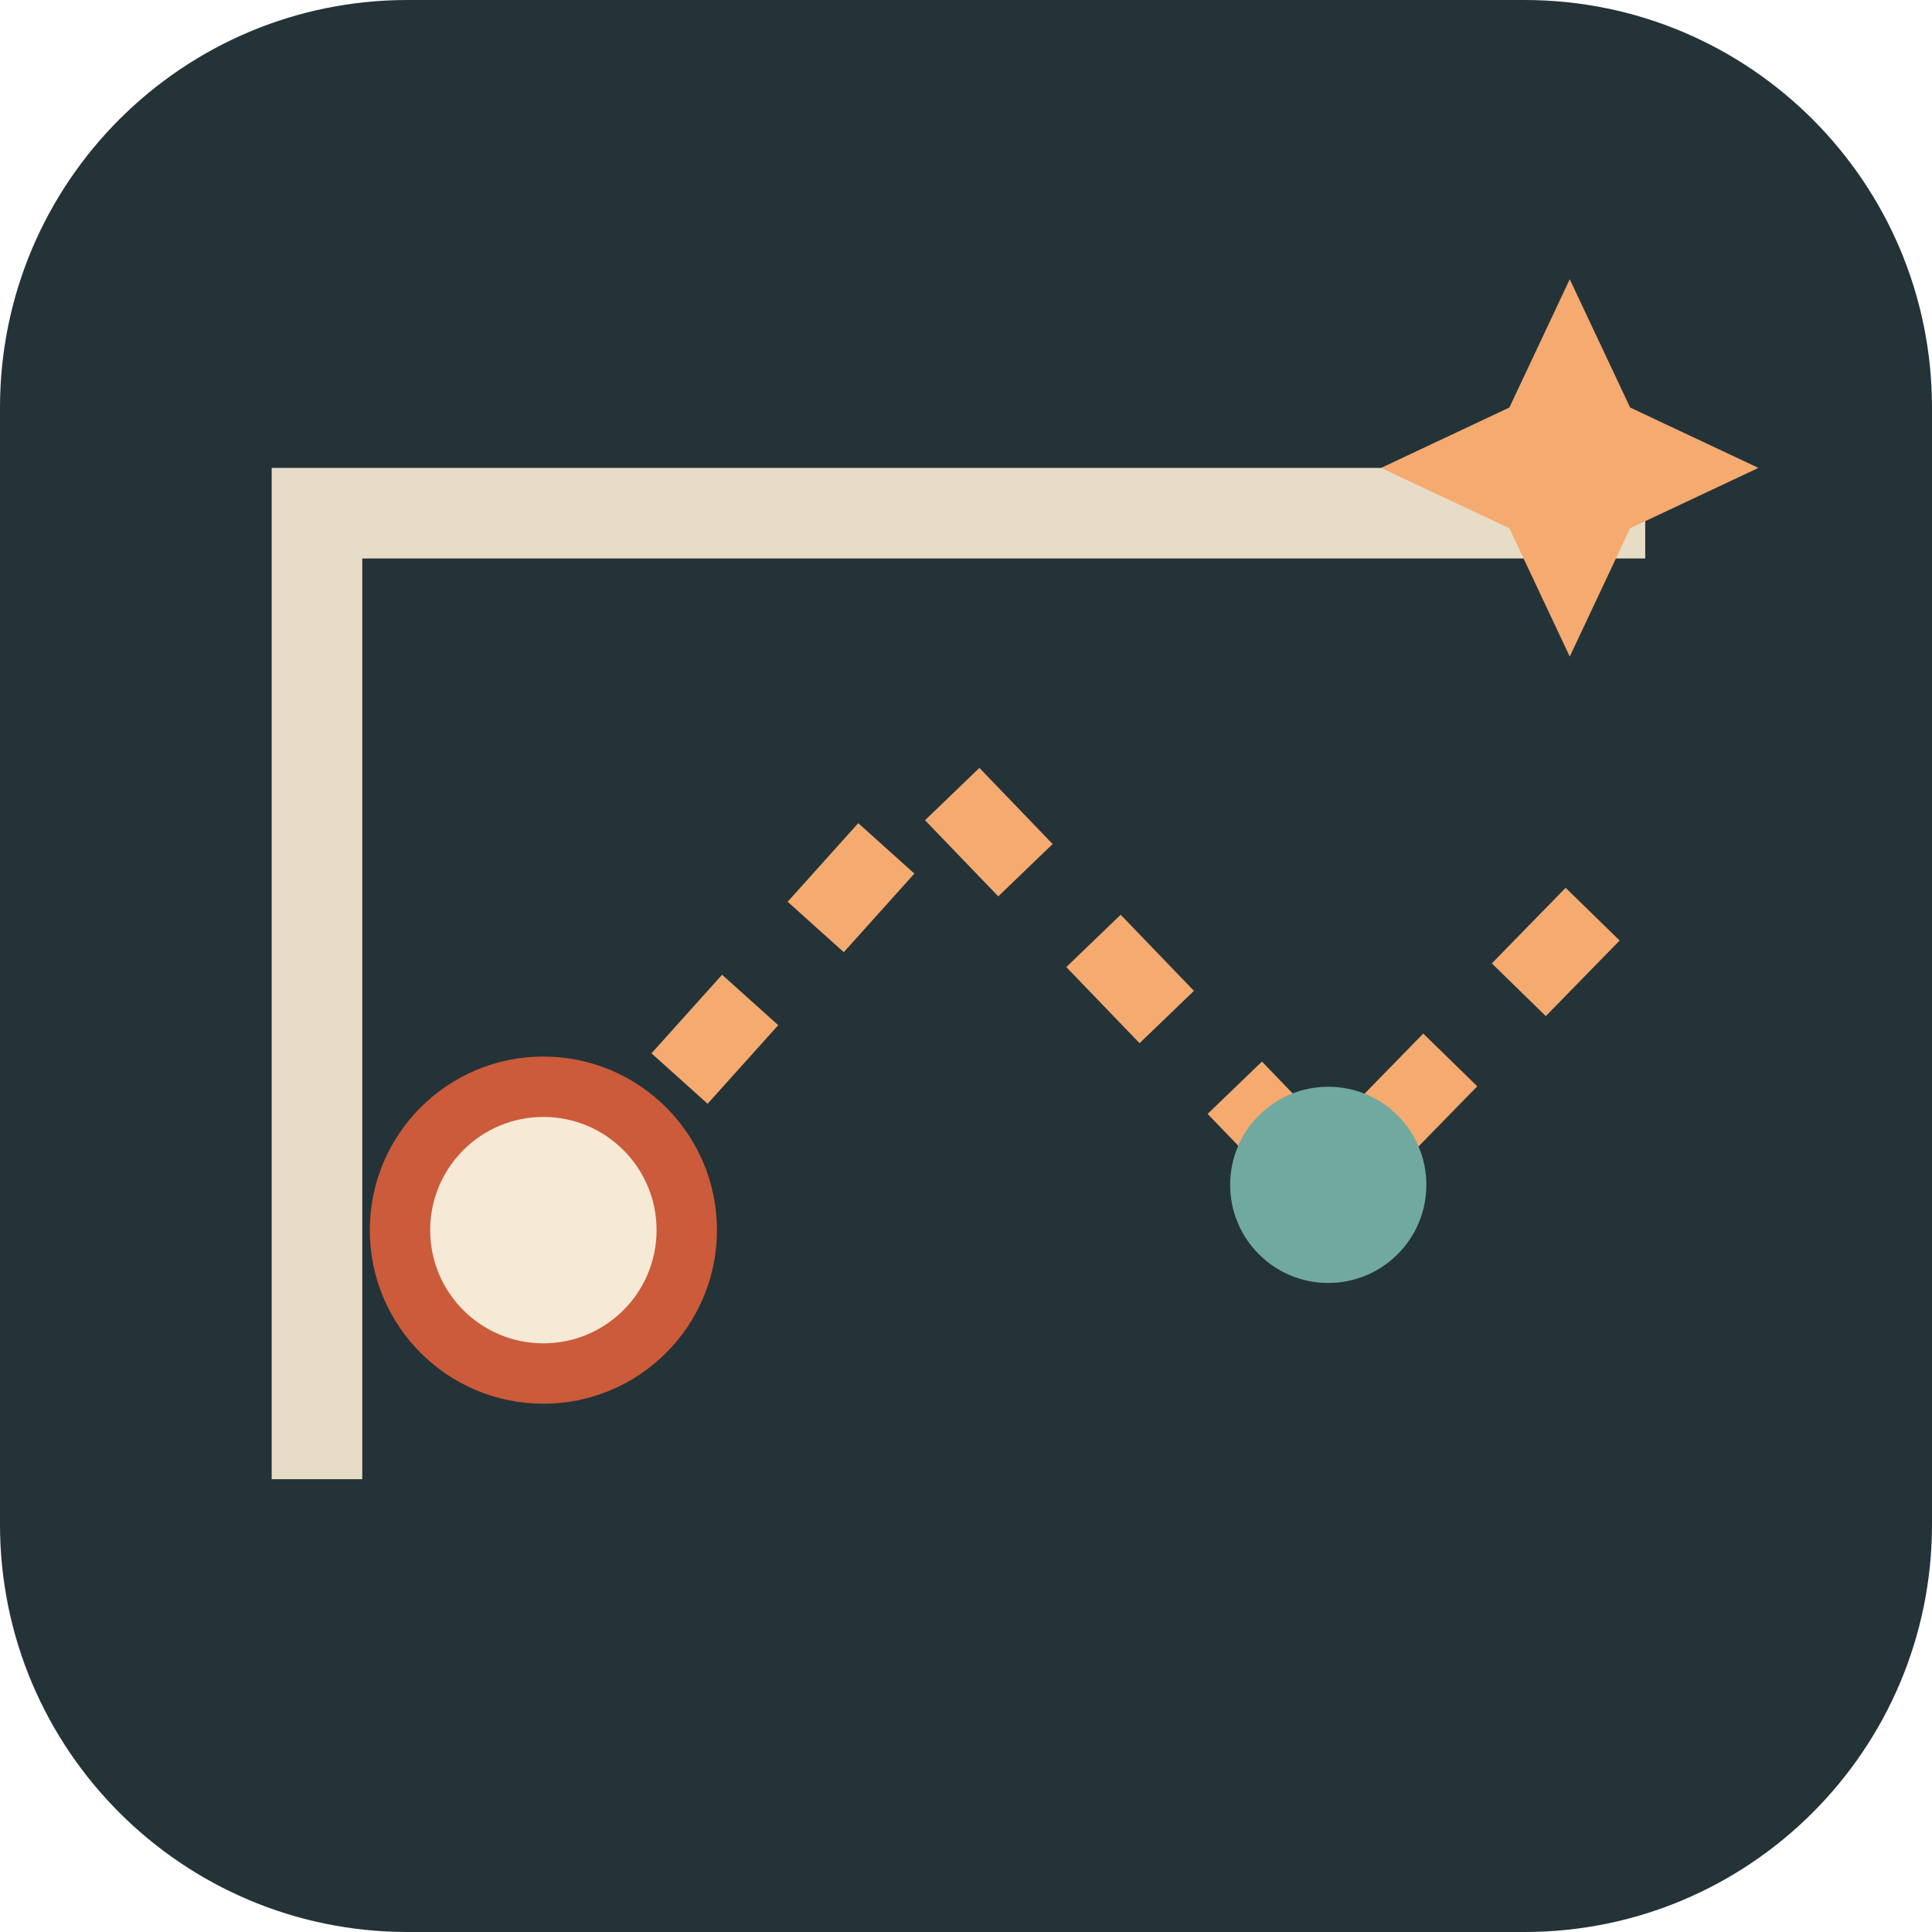
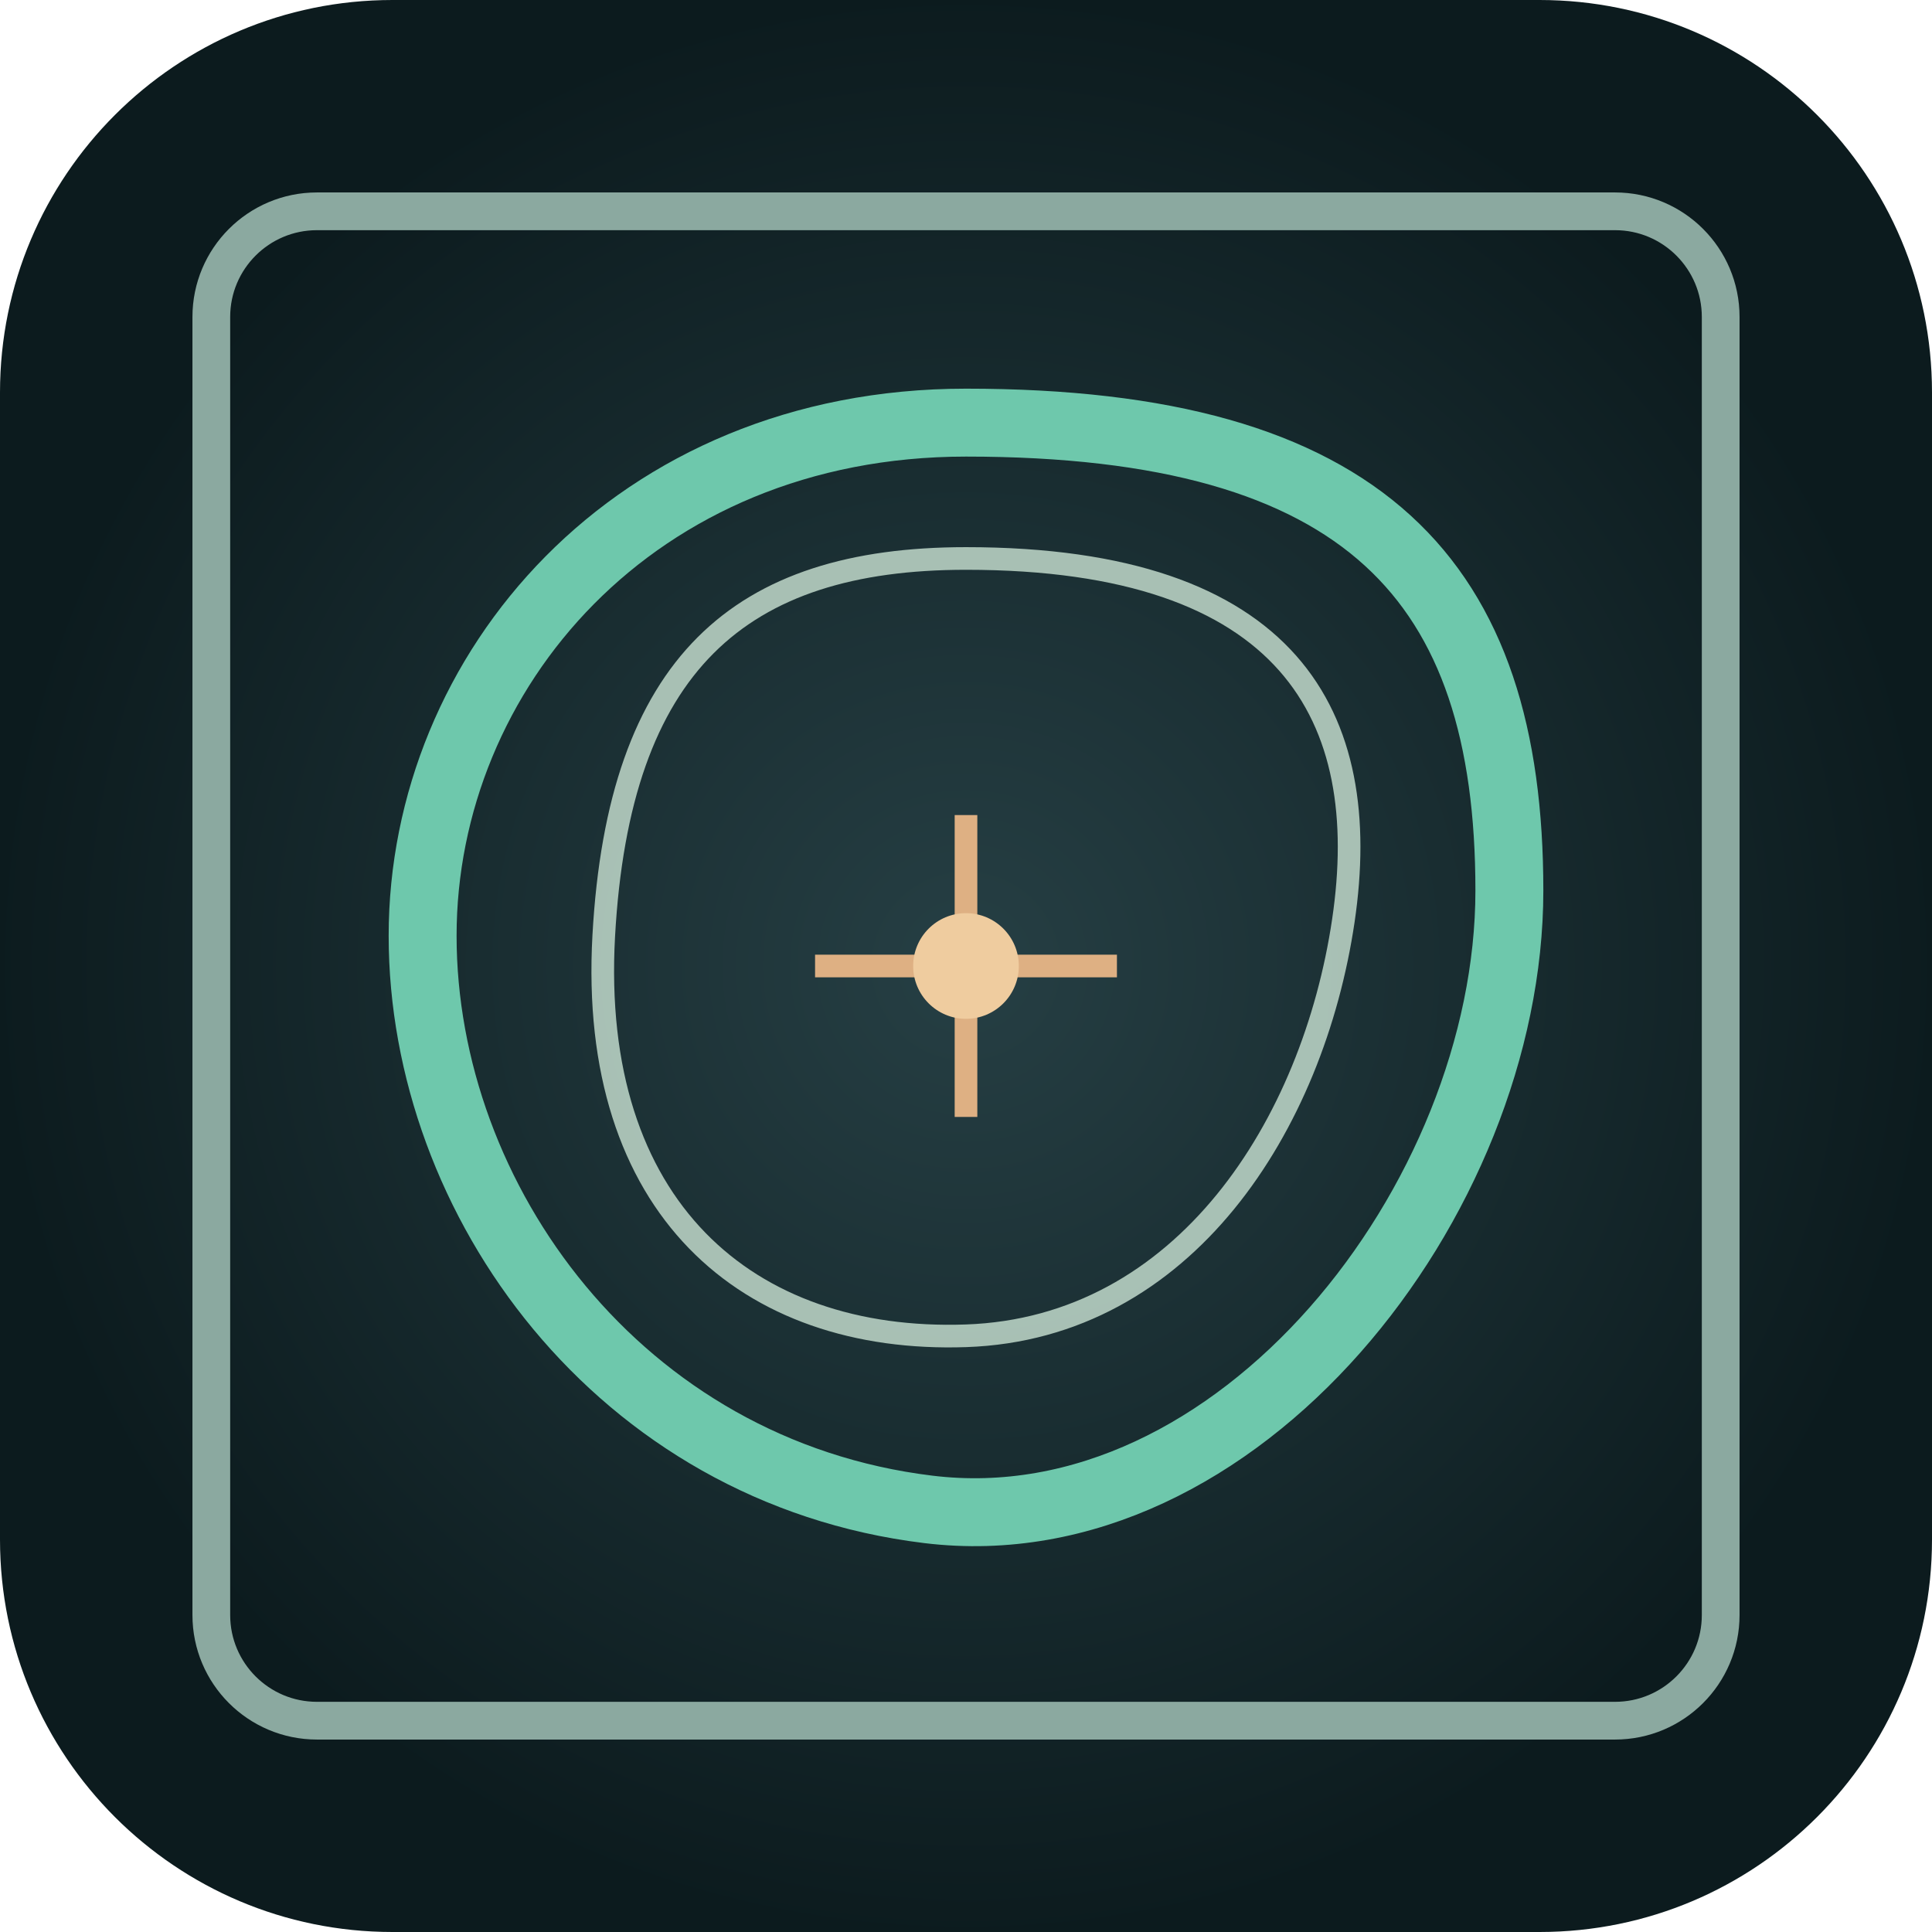
<svg xmlns="http://www.w3.org/2000/svg" viewBox="0 0 256 256">
-   <rect width="256" height="256" rx="54" fill="#243338" />
-   <path d="M42 190V68H212" fill="none" stroke="#e7ddc7" stroke-width="12" stroke-linecap="square" />
-   <path d="M72 163L125 104 176 157 218 114" fill="none" stroke="#f5aa70" stroke-width="10" stroke-linejoin="round" stroke-dasharray="14 13" />
-   <circle cx="72" cy="163" r="19" fill="#f6e9d5" stroke="#cb5b3a" stroke-width="8" />
-   <circle cx="176" cy="157" r="13" fill="#70a9a0" />
-   <path d="M200 54l8-17 8 17 17 8-17 8-8 17-8-17-17-8z" fill="#f5aa70" />
+   <defs>
+     <radialGradient id="g">
+       <stop stop-color="#263f44" />
+       <stop offset="1" stop-color="#0c1b1e" />
+     </radialGradient>
+   </defs>
+   <rect width="256" height="256" rx="52" fill="url(#g)" />
+   <rect x="28" y="28" width="200" height="200" rx="14" fill="none" stroke="#8ba9a0" stroke-width="5" />
+   <path d="M 128 56 C 181 56 200 77 200 118 S 164 205 123 200 S 56 159 56 124 S 84 56 128 56 Z" fill="none" stroke="#6ec8ac" stroke-width="9" stroke-linejoin="round" />
+   <path d="M 128 74 C 171 74 182 95 178 122 S 157 176 128 177 S 78 160 80 124 S 98 74 128 74 Z" fill="none" stroke="#d7f0df" stroke-width="3" opacity=".75" />
+   <path d="M 108 128 H 148 M 128 108 V 148" stroke="#deb083" stroke-width="3" />
+   <circle cx="128" cy="128" r="7" fill="#efcc9f" />
</svg>
